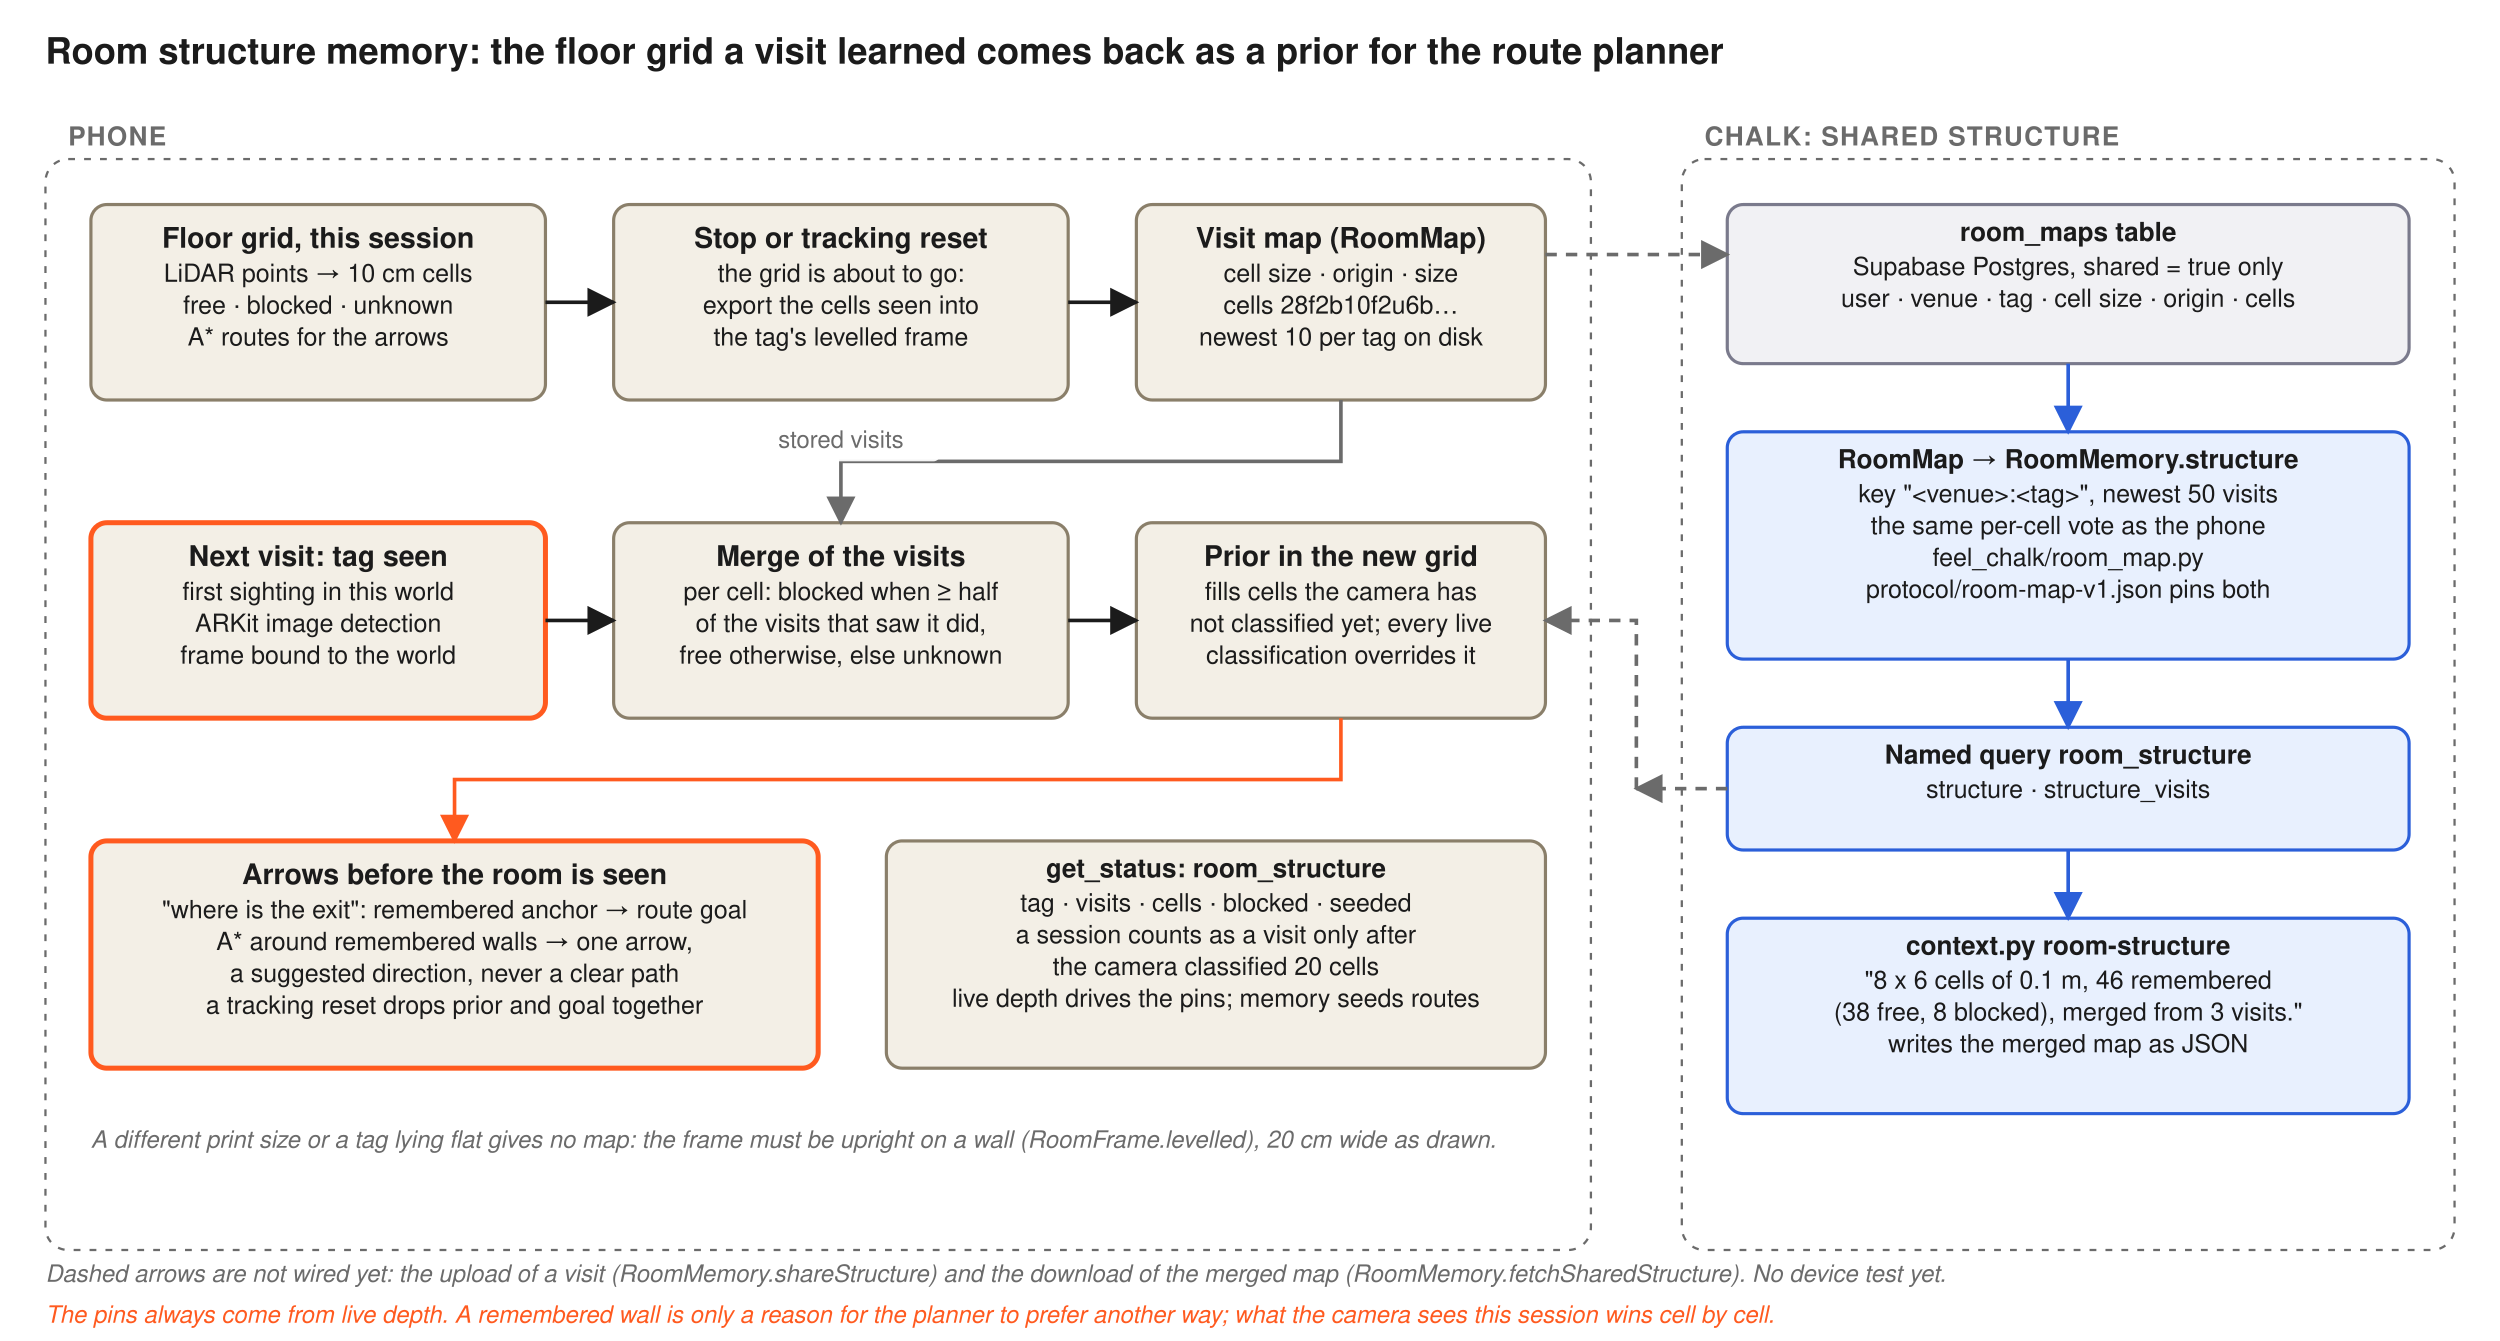
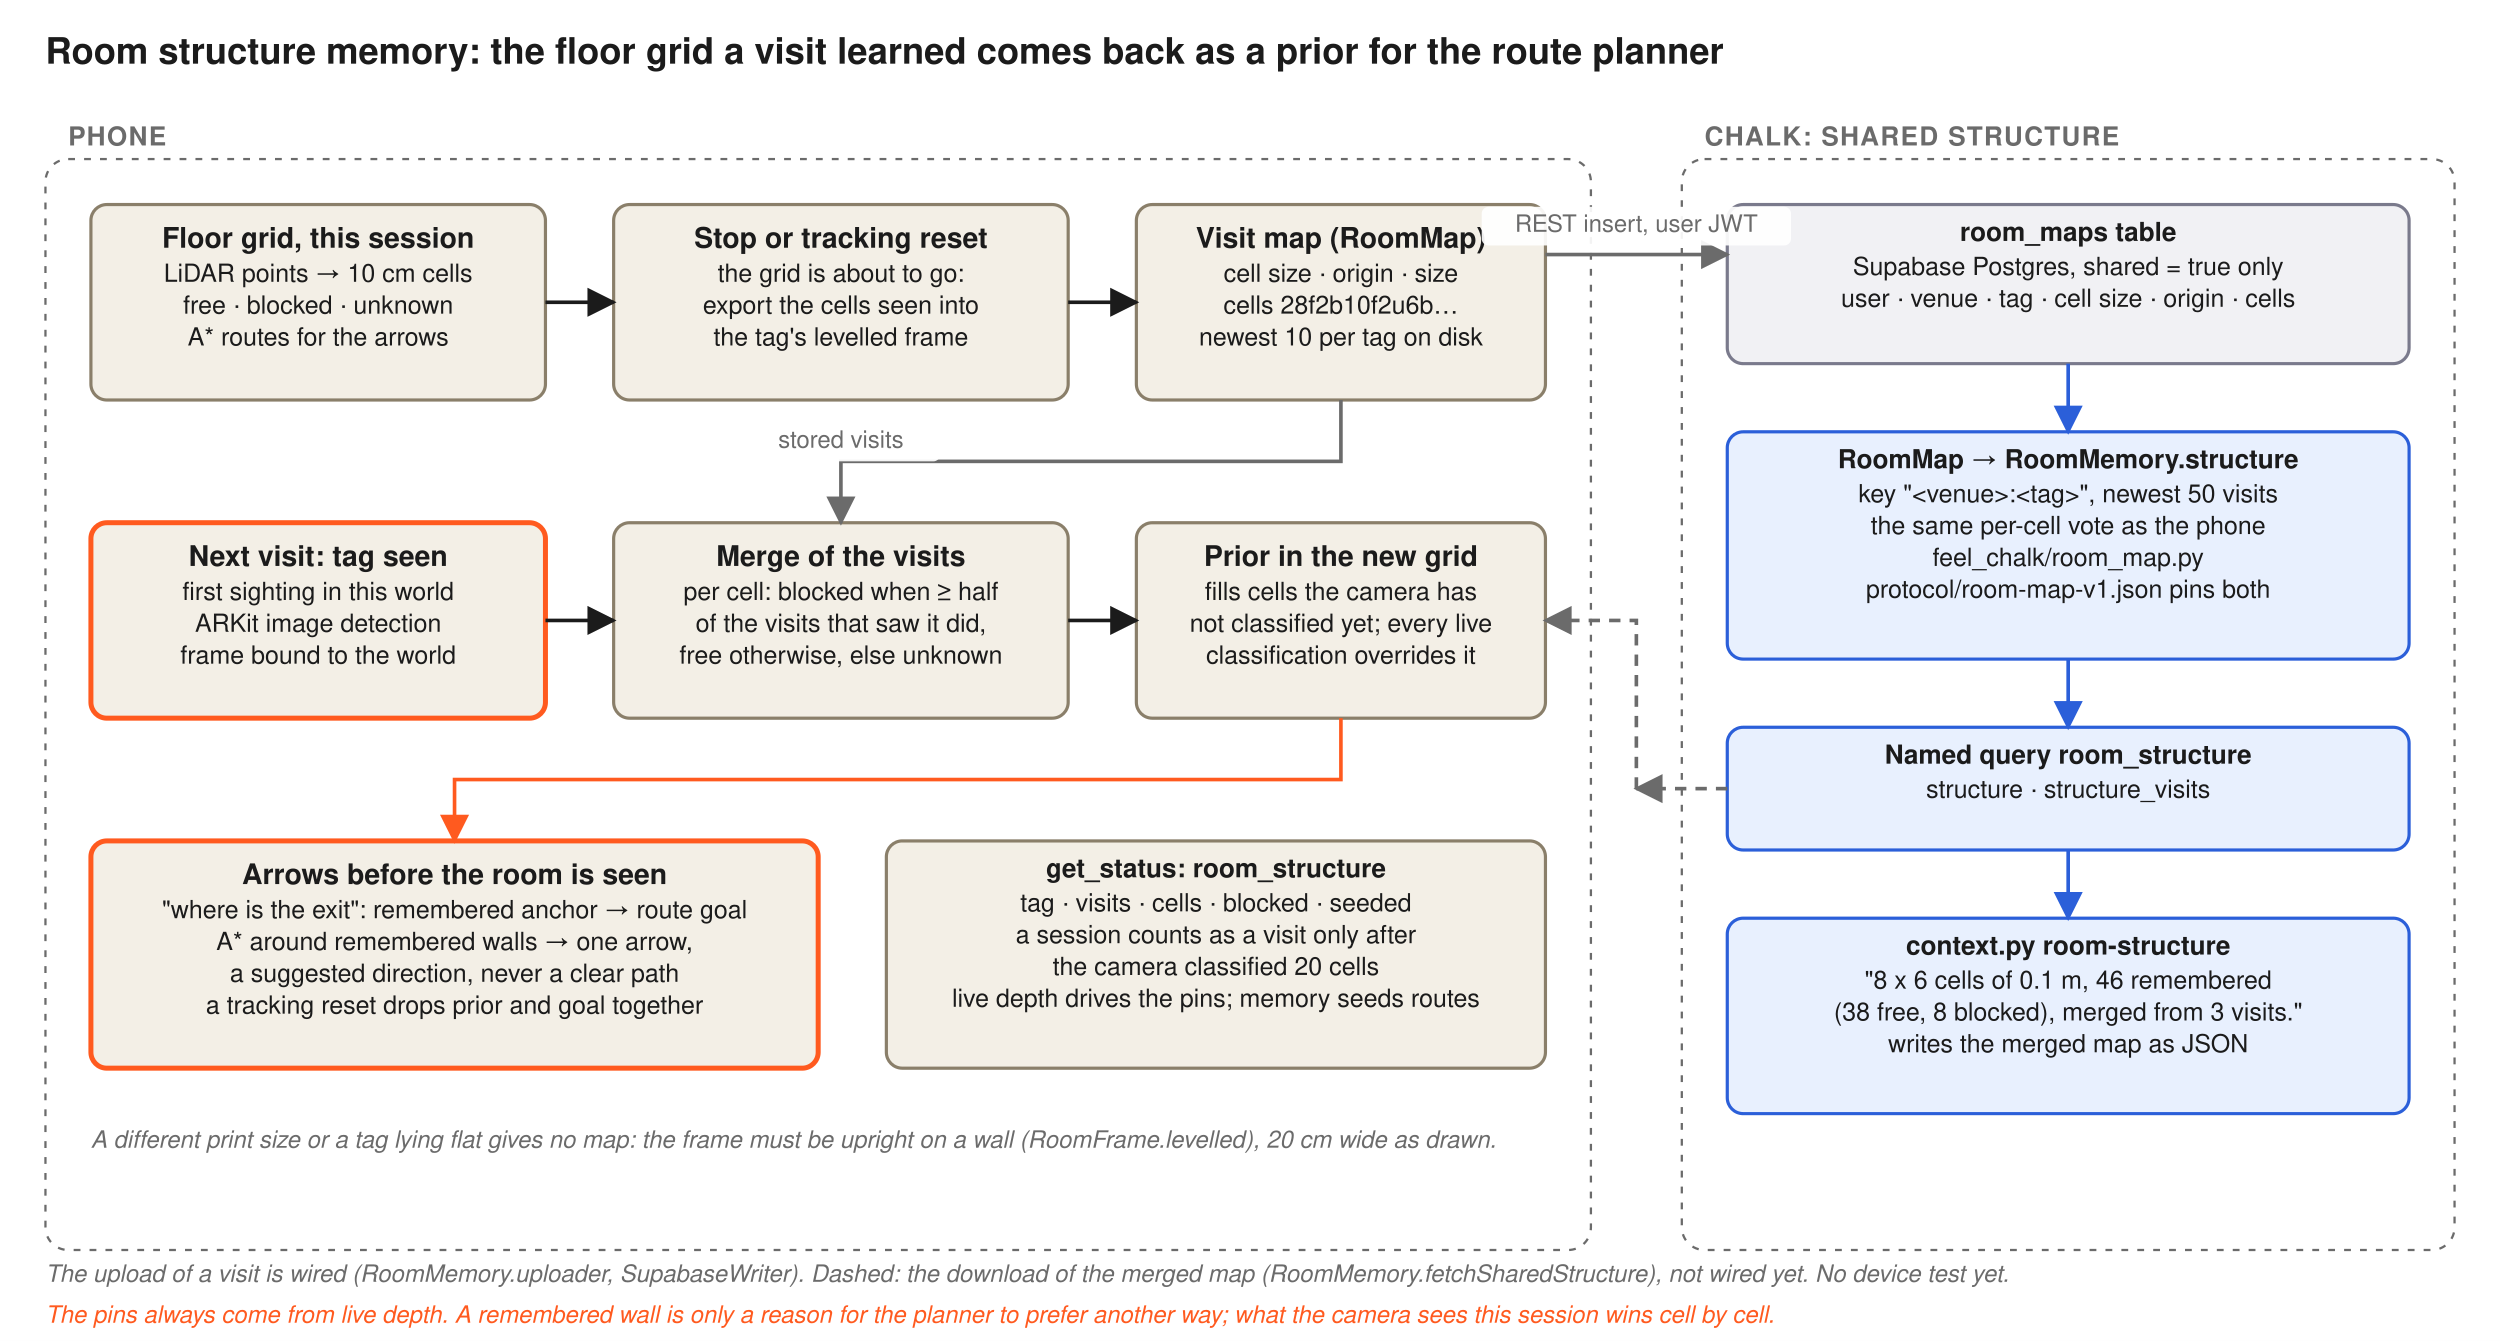
<svg xmlns="http://www.w3.org/2000/svg" viewBox="0 0 1100 590" width="1100" height="590" role="img" aria-label="With a printed tag in view, the floor grid a session learned is exported into the tag frame when sensing stops or tracking resets and kept per tag as one visit; the first sighting of the tag on a later visit seeds the planner with the per-cell merge of the stored visits, so route arrows can head for a remembered place before the camera has seen the room, while live observations override the prior cell by cell and the pins read only live depth. Chalk merges shared visits by the same vote." font-family="-apple-system, 'Helvetica Neue', Helvetica, Arial, sans-serif">
  <defs>
    <marker id="ink" viewBox="0 0 10 10" refX="9" refY="5" markerWidth="8" markerHeight="8" orient="auto-start-reverse">
      <path d="M 0 0 L 10 5 L 0 10 z" fill="#1b1b1b" />
    </marker>
    <marker id="chalk" viewBox="0 0 10 10" refX="9" refY="5" markerWidth="8" markerHeight="8" orient="auto-start-reverse">
      <path d="M 0 0 L 10 5 L 0 10 z" fill="#2b5fd9" />
    </marker>
    <marker id="accent" viewBox="0 0 10 10" refX="9" refY="5" markerWidth="8" markerHeight="8" orient="auto-start-reverse">
      <path d="M 0 0 L 10 5 L 0 10 z" fill="#ff5a1f" />
    </marker>
    <marker id="muted" viewBox="0 0 10 10" refX="9" refY="5" markerWidth="8" markerHeight="8" orient="auto-start-reverse">
      <path d="M 0 0 L 10 5 L 0 10 z" fill="#6b6b6b" />
    </marker>
    <marker id="phone" viewBox="0 0 10 10" refX="9" refY="5" markerWidth="8" markerHeight="8" orient="auto-start-reverse">
      <path d="M 0 0 L 10 5 L 0 10 z" fill="#8a7f6a" />
    </marker>
  </defs>
  <rect x="0" y="0" width="1100" height="590" fill="#ffffff" />
  <text x="20" y="28" font-size="16" font-weight="800" fill="#1b1b1b">Room structure memory: the floor grid a visit learned comes back as a prior for the route planner</text>
  <rect x="20" y="70" width="680" height="480" rx="10" fill="none" stroke="#6b6b6b" stroke-width="1" stroke-dasharray="3 4" />
  <text x="30" y="64" font-size="11.5" font-weight="700" fill="#6b6b6b" letter-spacing="0.6">PHONE</text>
  <rect x="40" y="90" width="200" height="86" rx="7" fill="#f3efe6" stroke="#8a7f6a" stroke-width="1.4" />
  <text x="140.0" y="109" text-anchor="middle" font-size="12.5" font-weight="700" fill="#1b1b1b">Floor grid, this session</text>
  <text x="140.0" y="124" text-anchor="middle" font-size="11" fill="#1b1b1b">LiDAR points → 10 cm cells</text>
  <text x="140.0" y="138" text-anchor="middle" font-size="11" fill="#1b1b1b">free · blocked · unknown</text>
  <text x="140.0" y="152" text-anchor="middle" font-size="11" fill="#1b1b1b">A* routes for the arrows</text>
  <rect x="270" y="90" width="200" height="86" rx="7" fill="#f3efe6" stroke="#8a7f6a" stroke-width="1.4" />
  <text x="370.0" y="109" text-anchor="middle" font-size="12.5" font-weight="700" fill="#1b1b1b">Stop or tracking reset</text>
  <text x="370.0" y="124" text-anchor="middle" font-size="11" fill="#1b1b1b">the grid is about to go:</text>
  <text x="370.0" y="138" text-anchor="middle" font-size="11" fill="#1b1b1b">export the cells seen into</text>
  <text x="370.0" y="152" text-anchor="middle" font-size="11" fill="#1b1b1b">the tag's levelled frame</text>
  <rect x="500" y="90" width="180" height="86" rx="7" fill="#f3efe6" stroke="#8a7f6a" stroke-width="1.4" />
  <text x="590.0" y="109" text-anchor="middle" font-size="12.5" font-weight="700" fill="#1b1b1b">Visit map (RoomMap)</text>
  <text x="590.0" y="124" text-anchor="middle" font-size="11" fill="#1b1b1b">cell size · origin · size</text>
  <text x="590.0" y="138" text-anchor="middle" font-size="11" fill="#1b1b1b">cells 28f2b10f2u6b…</text>
  <text x="590.0" y="152" text-anchor="middle" font-size="11" fill="#1b1b1b">newest 10 per tag on disk</text>
  <path d="M 240 133 L 270 133" fill="none" stroke="#1b1b1b" stroke-width="1.6" marker-end="url(#ink)" />
  <path d="M 470 133 L 500 133" fill="none" stroke="#1b1b1b" stroke-width="1.6" marker-end="url(#ink)" />
  <rect x="40" y="230" width="200" height="86" rx="7" fill="#f3efe6" stroke="#ff5a1f" stroke-width="2.2" />
  <text x="140.0" y="249" text-anchor="middle" font-size="12.5" font-weight="700" fill="#1b1b1b">Next visit: tag seen</text>
  <text x="140.0" y="264" text-anchor="middle" font-size="11" fill="#1b1b1b">first sighting in this world</text>
  <text x="140.0" y="278" text-anchor="middle" font-size="11" fill="#1b1b1b">ARKit image detection</text>
  <text x="140.0" y="292" text-anchor="middle" font-size="11" fill="#1b1b1b">frame bound to the world</text>
  <rect x="270" y="230" width="200" height="86" rx="7" fill="#f3efe6" stroke="#8a7f6a" stroke-width="1.4" />
  <text x="370.0" y="249" text-anchor="middle" font-size="12.5" font-weight="700" fill="#1b1b1b">Merge of the visits</text>
  <text x="370.0" y="264" text-anchor="middle" font-size="11" fill="#1b1b1b">per cell: blocked when ≥ half</text>
  <text x="370.0" y="278" text-anchor="middle" font-size="11" fill="#1b1b1b">of the visits that saw it did,</text>
  <text x="370.0" y="292" text-anchor="middle" font-size="11" fill="#1b1b1b">free otherwise, else unknown</text>
  <rect x="500" y="230" width="180" height="86" rx="7" fill="#f3efe6" stroke="#8a7f6a" stroke-width="1.4" />
  <text x="590.0" y="249" text-anchor="middle" font-size="12.5" font-weight="700" fill="#1b1b1b">Prior in the new grid</text>
  <text x="590.0" y="264" text-anchor="middle" font-size="11" fill="#1b1b1b">fills cells the camera has</text>
  <text x="590.0" y="278" text-anchor="middle" font-size="11" fill="#1b1b1b">not classified yet; every live</text>
  <text x="590.0" y="292" text-anchor="middle" font-size="11" fill="#1b1b1b">classification overrides it</text>
  <path d="M 240 273 L 270 273" fill="none" stroke="#1b1b1b" stroke-width="1.6" marker-end="url(#ink)" />
  <path d="M 470 273 L 500 273" fill="none" stroke="#1b1b1b" stroke-width="1.6" marker-end="url(#ink)" />
  <path d="M 590 176 L 590 203 L 370 203 L 370 230" fill="none" stroke="#6b6b6b" stroke-width="1.6" marker-end="url(#muted)" />
  <rect x="326.35" y="186" width="87.3" height="17" rx="3" fill="#ffffff" opacity="0.92" />
  <text x="370" y="197" text-anchor="middle" font-size="10.5" fill="#6b6b6b">stored visits</text>
  <rect x="40" y="370" width="320" height="100" rx="7" fill="#f3efe6" stroke="#ff5a1f" stroke-width="2.2" />
  <text x="200.0" y="389" text-anchor="middle" font-size="12.5" font-weight="700" fill="#1b1b1b">Arrows before the room is seen</text>
  <text x="200.0" y="404" text-anchor="middle" font-size="11" fill="#1b1b1b">"where is the exit": remembered anchor → route goal</text>
  <text x="200.0" y="418" text-anchor="middle" font-size="11" fill="#1b1b1b">A* around remembered walls → one arrow,</text>
  <text x="200.0" y="432" text-anchor="middle" font-size="11" fill="#1b1b1b">a suggested direction, never a clear path</text>
  <text x="200.0" y="446" text-anchor="middle" font-size="11" fill="#1b1b1b">a tracking reset drops prior and goal together</text>
  <path d="M 590 316 L 590 343 L 200 343 L 200 370" fill="none" stroke="#ff5a1f" stroke-width="1.6" marker-end="url(#accent)" />
  <rect x="390" y="370" width="290" height="100" rx="7" fill="#f3efe6" stroke="#8a7f6a" stroke-width="1.4" />
  <text x="535.0" y="386" text-anchor="middle" font-size="11.5" font-weight="700" fill="#1b1b1b">get_status: room_structure</text>
  <text x="535.0" y="401" text-anchor="middle" font-size="11" fill="#1b1b1b">tag · visits · cells · blocked · seeded</text>
  <text x="535.0" y="415" text-anchor="middle" font-size="11" fill="#1b1b1b">a session counts as a visit only after</text>
  <text x="535.0" y="429" text-anchor="middle" font-size="11" fill="#1b1b1b">the camera classified 20 cells</text>
  <text x="535.0" y="443" text-anchor="middle" font-size="11" fill="#1b1b1b">live depth drives the pins; memory seeds routes</text>
  <text x="40" y="505" text-anchor="start" font-size="10.5" font-style="italic" fill="#6b6b6b">A different print size or a tag lying flat gives no map: the frame must be upright on a wall (RoomFrame.levelled), 20 cm wide as drawn.</text>
  <rect x="740" y="70" width="340" height="480" rx="10" fill="none" stroke="#6b6b6b" stroke-width="1" stroke-dasharray="3 4" />
  <text x="750" y="64" font-size="11.5" font-weight="700" fill="#6b6b6b" letter-spacing="0.6">CHALK: SHARED STRUCTURE</text>
  <rect x="760" y="90" width="300" height="70" rx="7" fill="#f1f1f4" stroke="#7a7a8c" stroke-width="1.4" />
  <text x="910.0" y="106" text-anchor="middle" font-size="11.5" font-weight="700" fill="#1b1b1b">room_maps table</text>
  <text x="910.0" y="121" text-anchor="middle" font-size="11" fill="#1b1b1b">Supabase Postgres, shared = true only</text>
  <text x="910.0" y="135" text-anchor="middle" font-size="11" fill="#1b1b1b">user · venue · tag · cell size · origin · cells</text>
  <rect x="760" y="190" width="300" height="100" rx="7" fill="#e8f0fe" stroke="#2b5fd9" stroke-width="1.4" />
  <text x="910.0" y="206" text-anchor="middle" font-size="11.5" font-weight="700" fill="#1b1b1b">RoomMap → RoomMemory.structure</text>
  <text x="910.0" y="221" text-anchor="middle" font-size="11" fill="#1b1b1b">key "&lt;venue&gt;:&lt;tag&gt;", newest 50 visits</text>
  <text x="910.0" y="235" text-anchor="middle" font-size="11" fill="#1b1b1b">the same per-cell vote as the phone</text>
  <text x="910.0" y="249" text-anchor="middle" font-size="11" fill="#1b1b1b">feel_chalk/room_map.py</text>
  <text x="910.0" y="263" text-anchor="middle" font-size="11" fill="#1b1b1b">protocol/room-map-v1.json pins both</text>
  <rect x="760" y="320" width="300" height="54" rx="7" fill="#e8f0fe" stroke="#2b5fd9" stroke-width="1.4" />
  <text x="910.0" y="336" text-anchor="middle" font-size="11.5" font-weight="700" fill="#1b1b1b">Named query room_structure</text>
  <text x="910.0" y="351" text-anchor="middle" font-size="11" fill="#1b1b1b">structure · structure_visits</text>
  <rect x="760" y="404" width="300" height="86" rx="7" fill="#e8f0fe" stroke="#2b5fd9" stroke-width="1.4" />
  <text x="910.0" y="420" text-anchor="middle" font-size="11.5" font-weight="700" fill="#1b1b1b">context.py room-structure</text>
  <text x="910.0" y="435" text-anchor="middle" font-size="11" fill="#1b1b1b">"8 x 6 cells of 0.1 m, 46 remembered</text>
  <text x="910.0" y="449" text-anchor="middle" font-size="11" fill="#1b1b1b">(38 free, 8 blocked), merged from 3 visits."</text>
  <text x="910.0" y="463" text-anchor="middle" font-size="11" fill="#1b1b1b">writes the merged map as JSON</text>
  <path d="M 910 160 L 910 190" fill="none" stroke="#2b5fd9" stroke-width="1.6" marker-end="url(#chalk)" />
  <path d="M 910 290 L 910 320" fill="none" stroke="#2b5fd9" stroke-width="1.6" marker-end="url(#chalk)" />
  <path d="M 910 374 L 910 404" fill="none" stroke="#2b5fd9" stroke-width="1.6" marker-end="url(#chalk)" />
-   <path d="M 680 112 L 760 112" fill="none" stroke="#6b6b6b" stroke-width="1.6" stroke-dasharray="5 4" marker-end="url(#muted)" />
+   <path d="M 680 112 L 760 112" fill="none" stroke="#6b6b6b" stroke-width="1.6" marker-end="url(#muted)" />
+   <rect x="651.95" y="91.0" width="136.1" height="17" rx="3" fill="#ffffff" opacity="0.92" />
+   <text x="720.0" y="102.0" text-anchor="middle" font-size="10.5" fill="#6b6b6b">REST insert, user JWT</text>
  <path d="M 760 347 L 720 347" fill="none" stroke="#6b6b6b" stroke-width="1.6" stroke-dasharray="5 4" marker-end="url(#muted)" />
  <path d="M 720 347 L 720 273 L 680 273" fill="none" stroke="#6b6b6b" stroke-width="1.6" stroke-dasharray="5 4" marker-end="url(#muted)" />
-   <text x="20" y="564" text-anchor="start" font-size="10.5" font-style="italic" fill="#6b6b6b">Dashed arrows are not wired yet: the upload of a visit (RoomMemory.shareStructure) and the download of the merged map (RoomMemory.fetchSharedStructure). No device test yet.</text>
+   <text x="20" y="564" text-anchor="start" font-size="10.5" font-style="italic" fill="#6b6b6b">The upload of a visit is wired (RoomMemory.uploader, SupabaseWriter). Dashed: the download of the merged map (RoomMemory.fetchSharedStructure), not wired yet. No device test yet.</text>
  <text x="20" y="582" text-anchor="start" font-size="10.5" font-style="italic" fill="#ff5a1f">The pins always come from live depth. A remembered wall is only a reason for the planner to prefer another way; what the camera sees this session wins cell by cell.</text>
</svg>
